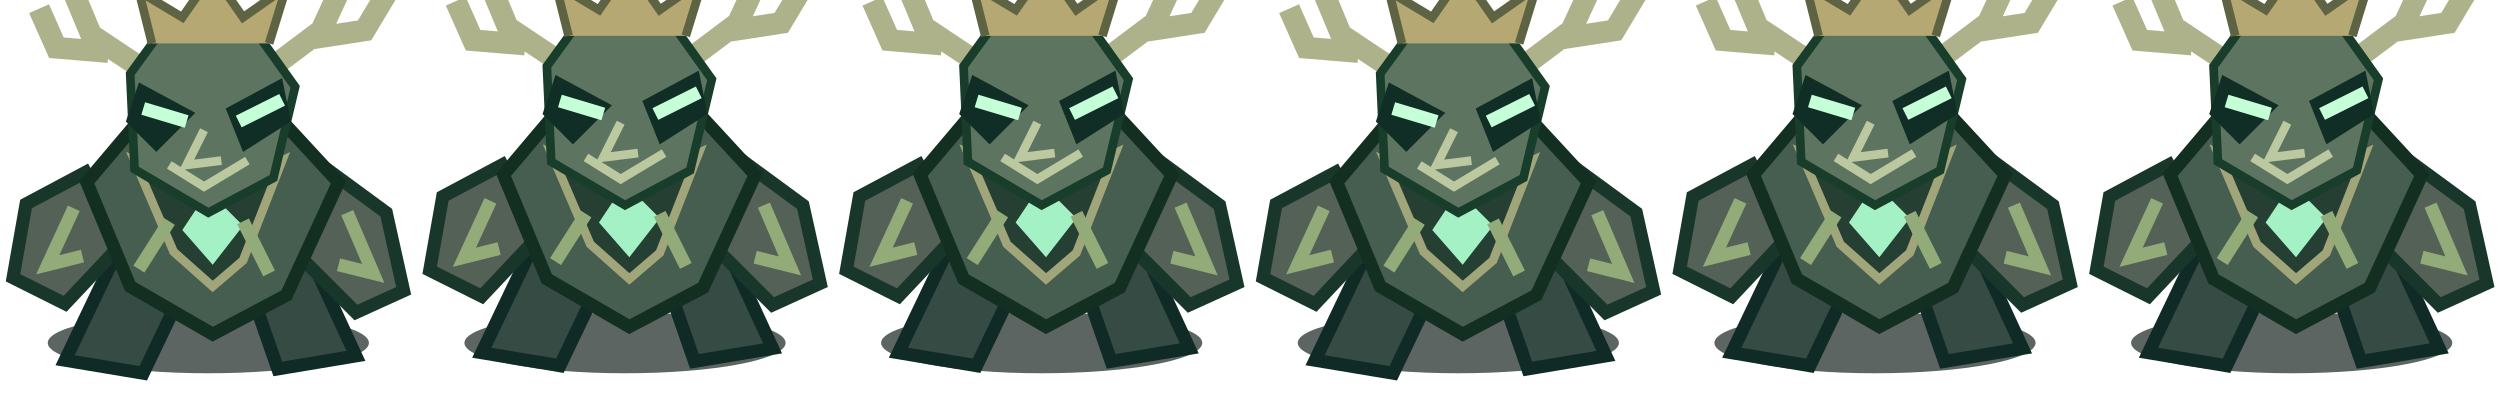
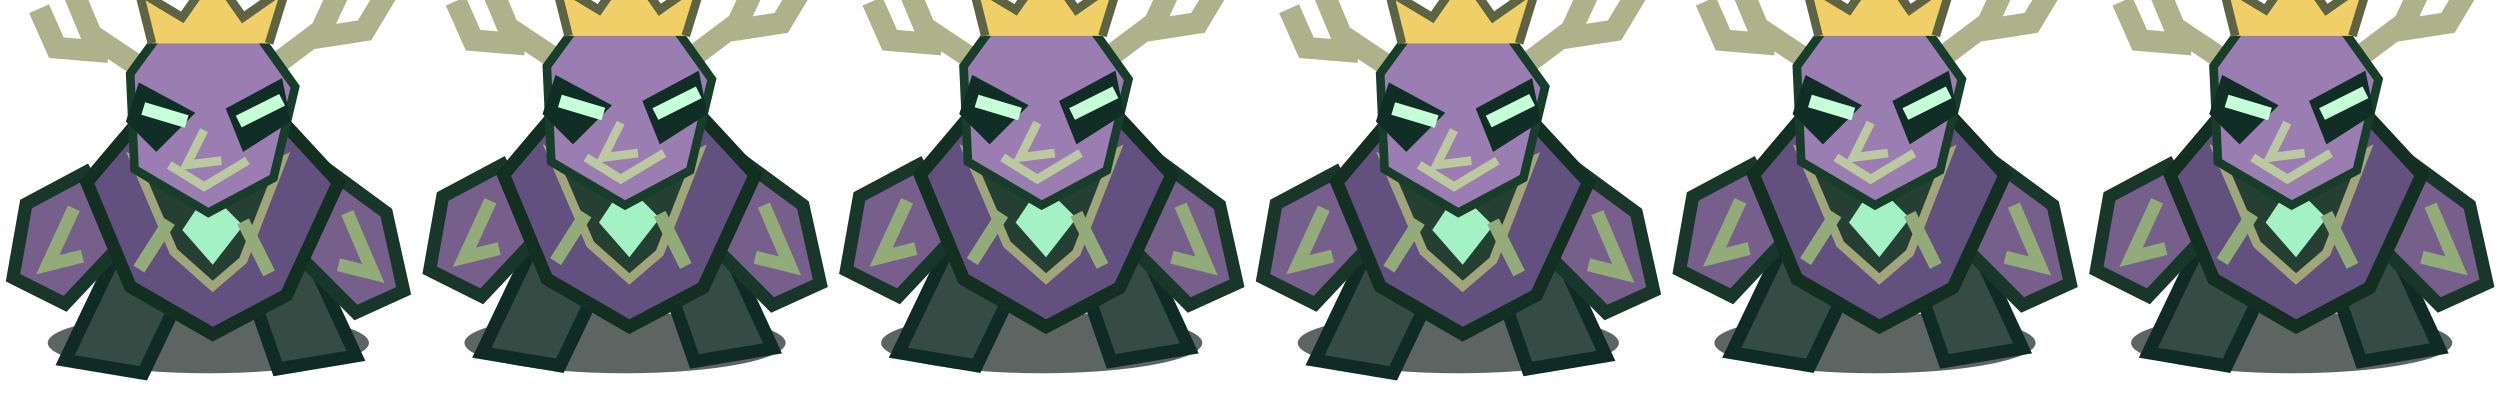
<svg xmlns="http://www.w3.org/2000/svg" width="576" height="96" viewBox="0 0 576 96">
  <g transform="translate(0 0)">
    <ellipse cx="48" cy="79" rx="37" ry="7" fill="#04120e" opacity=".65" />
    <g transform="translate(0 0)">
      <path d="M26 60L15 83 33 86 44 63m12 -1 8 23 18 -3 -12 -26" fill="#364b43" stroke="#102b25" stroke-width="3" />
-       <path d="M21 39L6 47 3 64 15 70 31 53m43 -15 15 11 4 18 -11 5 -19 -19" fill="#536157" stroke="#18372a" stroke-width="3" />
-       <path d="M20 42L31 29 66 29 78 42 66 68 49 77 30 66Z" fill="#465e4f" stroke="#132f22" stroke-width="3" />
+       <path d="M21 39L6 47 3 64 15 70 31 53m43 -15 15 11 4 18 -11 5 -19 -19" fill="#76608b" stroke="#18372a" stroke-width="3" />
+       <path d="M20 42L31 29 66 29 78 42 66 68 49 77 30 66Z" fill="#62517f" stroke="#132f22" stroke-width="3" />
      <path d="M31 37l17 8 17 -8 -9 23 -7 6 -9 -8Z" fill="#253f33" stroke="#a1a67a" stroke-width="2" />
      <path d="M48 44l-6 9 7 8 7 -9Z" fill="#a4f1c5" />
      <path d="M33 16L21 8 16 -4m9 16 -12 -1 -4 -9m53 14 12 -9 6 -13m-9 15 13 -2 6 -10" fill="none" stroke="#aeb28b" stroke-width="5" />
-       <path d="M30 17l8 -11 20 0 10 14 -5 21 -15 8 -17 -10Z" fill="#5d7460" stroke="#193d2b" stroke-width="2" />
+       <path d="M30 17l8 -11 20 0 10 14 -5 21 -15 8 -17 -10Z" fill="#9b7eb1" stroke="#193d2b" stroke-width="2" />
      <path d="M32 19l13 7 -9 9 -7 -7m23 -3 13 -7 2 10 -11 7" fill="#112e26" />
      <path d="M33 25l10 3m12 0 10 -5" stroke="#c5ffd8" stroke-width="3" />
      <path d="M47 30l-4 8 8 -1m-12 1 8 5 10 -6" fill="none" stroke="#bcc9a0" stroke-width="2" />
-       <path d="M35 10l-3 -12 10 6 7 -10 7 10 10 -7 -4 13" fill="#b5a873" stroke="#5e6343" stroke-width="2" />
+       <path d="M35 10l-3 -12 10 6 7 -10 7 10 10 -7 -4 13" fill="#f1cf68" stroke="#5e6343" stroke-width="2" />
      <path d="M17 48l-6 13 8 -2m61 -10 6 14 -8 -2M32 62l7 -11m23 12 -6 -12" fill="none" stroke="#93aa79" stroke-width="3" />
    </g>
  </g>
  <g transform="translate(96 0)">
    <ellipse cx="48" cy="79" rx="37" ry="7" fill="#04120e" opacity=".65" />
    <g transform="translate(0 -1.732051)">
      <path d="M26 60L15 83 33 86 44 63m12 -1 8 23 18 -3 -12 -26" fill="#364b43" stroke="#102b25" stroke-width="3" />
-       <path d="M21 39L6 47 3 64 15 70 31 53m43 -15 15 11 4 18 -11 5 -19 -19" fill="#536157" stroke="#18372a" stroke-width="3" />
-       <path d="M20 42L31 29 66 29 78 42 66 68 49 77 30 66Z" fill="#465e4f" stroke="#132f22" stroke-width="3" />
+       <path d="M21 39L6 47 3 64 15 70 31 53m43 -15 15 11 4 18 -11 5 -19 -19" fill="#76608b" stroke="#18372a" stroke-width="3" />
+       <path d="M20 42L31 29 66 29 78 42 66 68 49 77 30 66Z" fill="#62517f" stroke="#132f22" stroke-width="3" />
      <path d="M31 37l17 8 17 -8 -9 23 -7 6 -9 -8Z" fill="#253f33" stroke="#a1a67a" stroke-width="2" />
      <path d="M48 44l-6 9 7 8 7 -9Z" fill="#a4f1c5" />
      <path d="M33 16L21 8 16 -4m9 16 -12 -1 -4 -9m53 14 12 -9 6 -13m-9 15 13 -2 6 -10" fill="none" stroke="#aeb28b" stroke-width="5" />
-       <path d="M30 17l8 -11 20 0 10 14 -5 21 -15 8 -17 -10Z" fill="#5d7460" stroke="#193d2b" stroke-width="2" />
+       <path d="M30 17l8 -11 20 0 10 14 -5 21 -15 8 -17 -10Z" fill="#9b7eb1" stroke="#193d2b" stroke-width="2" />
      <path d="M32 19l13 7 -9 9 -7 -7m23 -3 13 -7 2 10 -11 7" fill="#112e26" />
      <path d="M33 25l10 3m12 0 10 -5" stroke="#c5ffd8" stroke-width="3" />
      <path d="M47 30l-4 8 8 -1m-12 1 8 5 10 -6" fill="none" stroke="#bcc9a0" stroke-width="2" />
-       <path d="M35 10l-3 -12 10 6 7 -10 7 10 10 -7 -4 13" fill="#b5a873" stroke="#5e6343" stroke-width="2" />
+       <path d="M35 10l-3 -12 10 6 7 -10 7 10 10 -7 -4 13" fill="#f1cf68" stroke="#5e6343" stroke-width="2" />
      <path d="M17 48l-6 13 8 -2m61 -10 6 14 -8 -2M32 62l7 -11m23 12 -6 -12" fill="none" stroke="#93aa79" stroke-width="3" />
    </g>
  </g>
  <g transform="translate(192 0)">
    <ellipse cx="48" cy="79" rx="37" ry="7" fill="#04120e" opacity=".65" />
    <g transform="translate(0 -1.732051)">
      <path d="M26 60L15 83 33 86 44 63m12 -1 8 23 18 -3 -12 -26" fill="#364b43" stroke="#102b25" stroke-width="3" />
-       <path d="M21 39L6 47 3 64 15 70 31 53m43 -15 15 11 4 18 -11 5 -19 -19" fill="#536157" stroke="#18372a" stroke-width="3" />
-       <path d="M20 42L31 29 66 29 78 42 66 68 49 77 30 66Z" fill="#465e4f" stroke="#132f22" stroke-width="3" />
+       <path d="M21 39L6 47 3 64 15 70 31 53m43 -15 15 11 4 18 -11 5 -19 -19" fill="#76608b" stroke="#18372a" stroke-width="3" />
+       <path d="M20 42L31 29 66 29 78 42 66 68 49 77 30 66Z" fill="#62517f" stroke="#132f22" stroke-width="3" />
      <path d="M31 37l17 8 17 -8 -9 23 -7 6 -9 -8Z" fill="#253f33" stroke="#a1a67a" stroke-width="2" />
      <path d="M48 44l-6 9 7 8 7 -9Z" fill="#a4f1c5" />
      <path d="M33 16L21 8 16 -4m9 16 -12 -1 -4 -9m53 14 12 -9 6 -13m-9 15 13 -2 6 -10" fill="none" stroke="#aeb28b" stroke-width="5" />
-       <path d="M30 17l8 -11 20 0 10 14 -5 21 -15 8 -17 -10Z" fill="#5d7460" stroke="#193d2b" stroke-width="2" />
+       <path d="M30 17l8 -11 20 0 10 14 -5 21 -15 8 -17 -10Z" fill="#9b7eb1" stroke="#193d2b" stroke-width="2" />
      <path d="M32 19l13 7 -9 9 -7 -7m23 -3 13 -7 2 10 -11 7" fill="#112e26" />
      <path d="M33 25l10 3m12 0 10 -5" stroke="#c5ffd8" stroke-width="3" />
      <path d="M47 30l-4 8 8 -1m-12 1 8 5 10 -6" fill="none" stroke="#bcc9a0" stroke-width="2" />
-       <path d="M35 10l-3 -12 10 6 7 -10 7 10 10 -7 -4 13" fill="#b5a873" stroke="#5e6343" stroke-width="2" />
+       <path d="M35 10l-3 -12 10 6 7 -10 7 10 10 -7 -4 13" fill="#f1cf68" stroke="#5e6343" stroke-width="2" />
      <path d="M17 48l-6 13 8 -2m61 -10 6 14 -8 -2M32 62l7 -11m23 12 -6 -12" fill="none" stroke="#93aa79" stroke-width="3" />
    </g>
  </g>
  <g transform="translate(288 0)">
    <ellipse cx="48" cy="79" rx="37" ry="7" fill="#04120e" opacity=".65" />
    <g transform="translate(0 -2.4492935982947064e-16)">
      <path d="M26 60L15 83 33 86 44 63m12 -1 8 23 18 -3 -12 -26" fill="#364b43" stroke="#102b25" stroke-width="3" />
-       <path d="M21 39L6 47 3 64 15 70 31 53m43 -15 15 11 4 18 -11 5 -19 -19" fill="#536157" stroke="#18372a" stroke-width="3" />
-       <path d="M20 42L31 29 66 29 78 42 66 68 49 77 30 66Z" fill="#465e4f" stroke="#132f22" stroke-width="3" />
+       <path d="M21 39L6 47 3 64 15 70 31 53m43 -15 15 11 4 18 -11 5 -19 -19" fill="#76608b" stroke="#18372a" stroke-width="3" />
+       <path d="M20 42L31 29 66 29 78 42 66 68 49 77 30 66Z" fill="#62517f" stroke="#132f22" stroke-width="3" />
      <path d="M31 37l17 8 17 -8 -9 23 -7 6 -9 -8Z" fill="#253f33" stroke="#a1a67a" stroke-width="2" />
      <path d="M48 44l-6 9 7 8 7 -9Z" fill="#a4f1c5" />
      <path d="M33 16L21 8 16 -4m9 16 -12 -1 -4 -9m53 14 12 -9 6 -13m-9 15 13 -2 6 -10" fill="none" stroke="#aeb28b" stroke-width="5" />
-       <path d="M30 17l8 -11 20 0 10 14 -5 21 -15 8 -17 -10Z" fill="#5d7460" stroke="#193d2b" stroke-width="2" />
+       <path d="M30 17l8 -11 20 0 10 14 -5 21 -15 8 -17 -10Z" fill="#9b7eb1" stroke="#193d2b" stroke-width="2" />
      <path d="M32 19l13 7 -9 9 -7 -7m23 -3 13 -7 2 10 -11 7" fill="#112e26" />
      <path d="M33 25l10 3m12 0 10 -5" stroke="#c5ffd8" stroke-width="3" />
      <path d="M47 30l-4 8 8 -1m-12 1 8 5 10 -6" fill="none" stroke="#bcc9a0" stroke-width="2" />
-       <path d="M35 10l-3 -12 10 6 7 -10 7 10 10 -7 -4 13" fill="#b5a873" stroke="#5e6343" stroke-width="2" />
+       <path d="M35 10l-3 -12 10 6 7 -10 7 10 10 -7 -4 13" fill="#f1cf68" stroke="#5e6343" stroke-width="2" />
      <path d="M17 48l-6 13 8 -2m61 -10 6 14 -8 -2M32 62l7 -11m23 12 -6 -12" fill="none" stroke="#93aa79" stroke-width="3" />
    </g>
  </g>
  <g transform="translate(384 0)">
    <ellipse cx="48" cy="79" rx="37" ry="7" fill="#04120e" opacity=".65" />
    <g transform="translate(0 -1.732051)">
      <path d="M26 60L15 83 33 86 44 63m12 -1 8 23 18 -3 -12 -26" fill="#364b43" stroke="#102b25" stroke-width="3" />
-       <path d="M21 39L6 47 3 64 15 70 31 53m43 -15 15 11 4 18 -11 5 -19 -19" fill="#536157" stroke="#18372a" stroke-width="3" />
-       <path d="M20 42L31 29 66 29 78 42 66 68 49 77 30 66Z" fill="#465e4f" stroke="#132f22" stroke-width="3" />
+       <path d="M21 39L6 47 3 64 15 70 31 53m43 -15 15 11 4 18 -11 5 -19 -19" fill="#76608b" stroke="#18372a" stroke-width="3" />
+       <path d="M20 42L31 29 66 29 78 42 66 68 49 77 30 66Z" fill="#62517f" stroke="#132f22" stroke-width="3" />
      <path d="M31 37l17 8 17 -8 -9 23 -7 6 -9 -8Z" fill="#253f33" stroke="#a1a67a" stroke-width="2" />
      <path d="M48 44l-6 9 7 8 7 -9Z" fill="#a4f1c5" />
      <path d="M33 16L21 8 16 -4m9 16 -12 -1 -4 -9m53 14 12 -9 6 -13m-9 15 13 -2 6 -10" fill="none" stroke="#aeb28b" stroke-width="5" />
-       <path d="M30 17l8 -11 20 0 10 14 -5 21 -15 8 -17 -10Z" fill="#5d7460" stroke="#193d2b" stroke-width="2" />
+       <path d="M30 17l8 -11 20 0 10 14 -5 21 -15 8 -17 -10Z" fill="#9b7eb1" stroke="#193d2b" stroke-width="2" />
      <path d="M32 19l13 7 -9 9 -7 -7m23 -3 13 -7 2 10 -11 7" fill="#112e26" />
      <path d="M33 25l10 3m12 0 10 -5" stroke="#c5ffd8" stroke-width="3" />
      <path d="M47 30l-4 8 8 -1m-12 1 8 5 10 -6" fill="none" stroke="#bcc9a0" stroke-width="2" />
-       <path d="M35 10l-3 -12 10 6 7 -10 7 10 10 -7 -4 13" fill="#b5a873" stroke="#5e6343" stroke-width="2" />
+       <path d="M35 10l-3 -12 10 6 7 -10 7 10 10 -7 -4 13" fill="#f1cf68" stroke="#5e6343" stroke-width="2" />
      <path d="M17 48l-6 13 8 -2m61 -10 6 14 -8 -2M32 62l7 -11m23 12 -6 -12" fill="none" stroke="#93aa79" stroke-width="3" />
    </g>
  </g>
  <g transform="translate(480 0)">
    <ellipse cx="48" cy="79" rx="37" ry="7" fill="#04120e" opacity=".65" />
    <g transform="translate(0 -1.732051)">
      <path d="M26 60L15 83 33 86 44 63m12 -1 8 23 18 -3 -12 -26" fill="#364b43" stroke="#102b25" stroke-width="3" />
-       <path d="M21 39L6 47 3 64 15 70 31 53m43 -15 15 11 4 18 -11 5 -19 -19" fill="#536157" stroke="#18372a" stroke-width="3" />
-       <path d="M20 42L31 29 66 29 78 42 66 68 49 77 30 66Z" fill="#465e4f" stroke="#132f22" stroke-width="3" />
+       <path d="M21 39L6 47 3 64 15 70 31 53m43 -15 15 11 4 18 -11 5 -19 -19" fill="#76608b" stroke="#18372a" stroke-width="3" />
+       <path d="M20 42L31 29 66 29 78 42 66 68 49 77 30 66Z" fill="#62517f" stroke="#132f22" stroke-width="3" />
      <path d="M31 37l17 8 17 -8 -9 23 -7 6 -9 -8Z" fill="#253f33" stroke="#a1a67a" stroke-width="2" />
      <path d="M48 44l-6 9 7 8 7 -9Z" fill="#a4f1c5" />
      <path d="M33 16L21 8 16 -4m9 16 -12 -1 -4 -9m53 14 12 -9 6 -13m-9 15 13 -2 6 -10" fill="none" stroke="#aeb28b" stroke-width="5" />
-       <path d="M30 17l8 -11 20 0 10 14 -5 21 -15 8 -17 -10Z" fill="#5d7460" stroke="#193d2b" stroke-width="2" />
+       <path d="M30 17l8 -11 20 0 10 14 -5 21 -15 8 -17 -10Z" fill="#9b7eb1" stroke="#193d2b" stroke-width="2" />
      <path d="M32 19l13 7 -9 9 -7 -7m23 -3 13 -7 2 10 -11 7" fill="#112e26" />
      <path d="M33 25l10 3m12 0 10 -5" stroke="#c5ffd8" stroke-width="3" />
      <path d="M47 30l-4 8 8 -1m-12 1 8 5 10 -6" fill="none" stroke="#bcc9a0" stroke-width="2" />
-       <path d="M35 10l-3 -12 10 6 7 -10 7 10 10 -7 -4 13" fill="#b5a873" stroke="#5e6343" stroke-width="2" />
+       <path d="M35 10l-3 -12 10 6 7 -10 7 10 10 -7 -4 13" fill="#f1cf68" stroke="#5e6343" stroke-width="2" />
      <path d="M17 48l-6 13 8 -2m61 -10 6 14 -8 -2M32 62l7 -11m23 12 -6 -12" fill="none" stroke="#93aa79" stroke-width="3" />
    </g>
  </g>
</svg>
